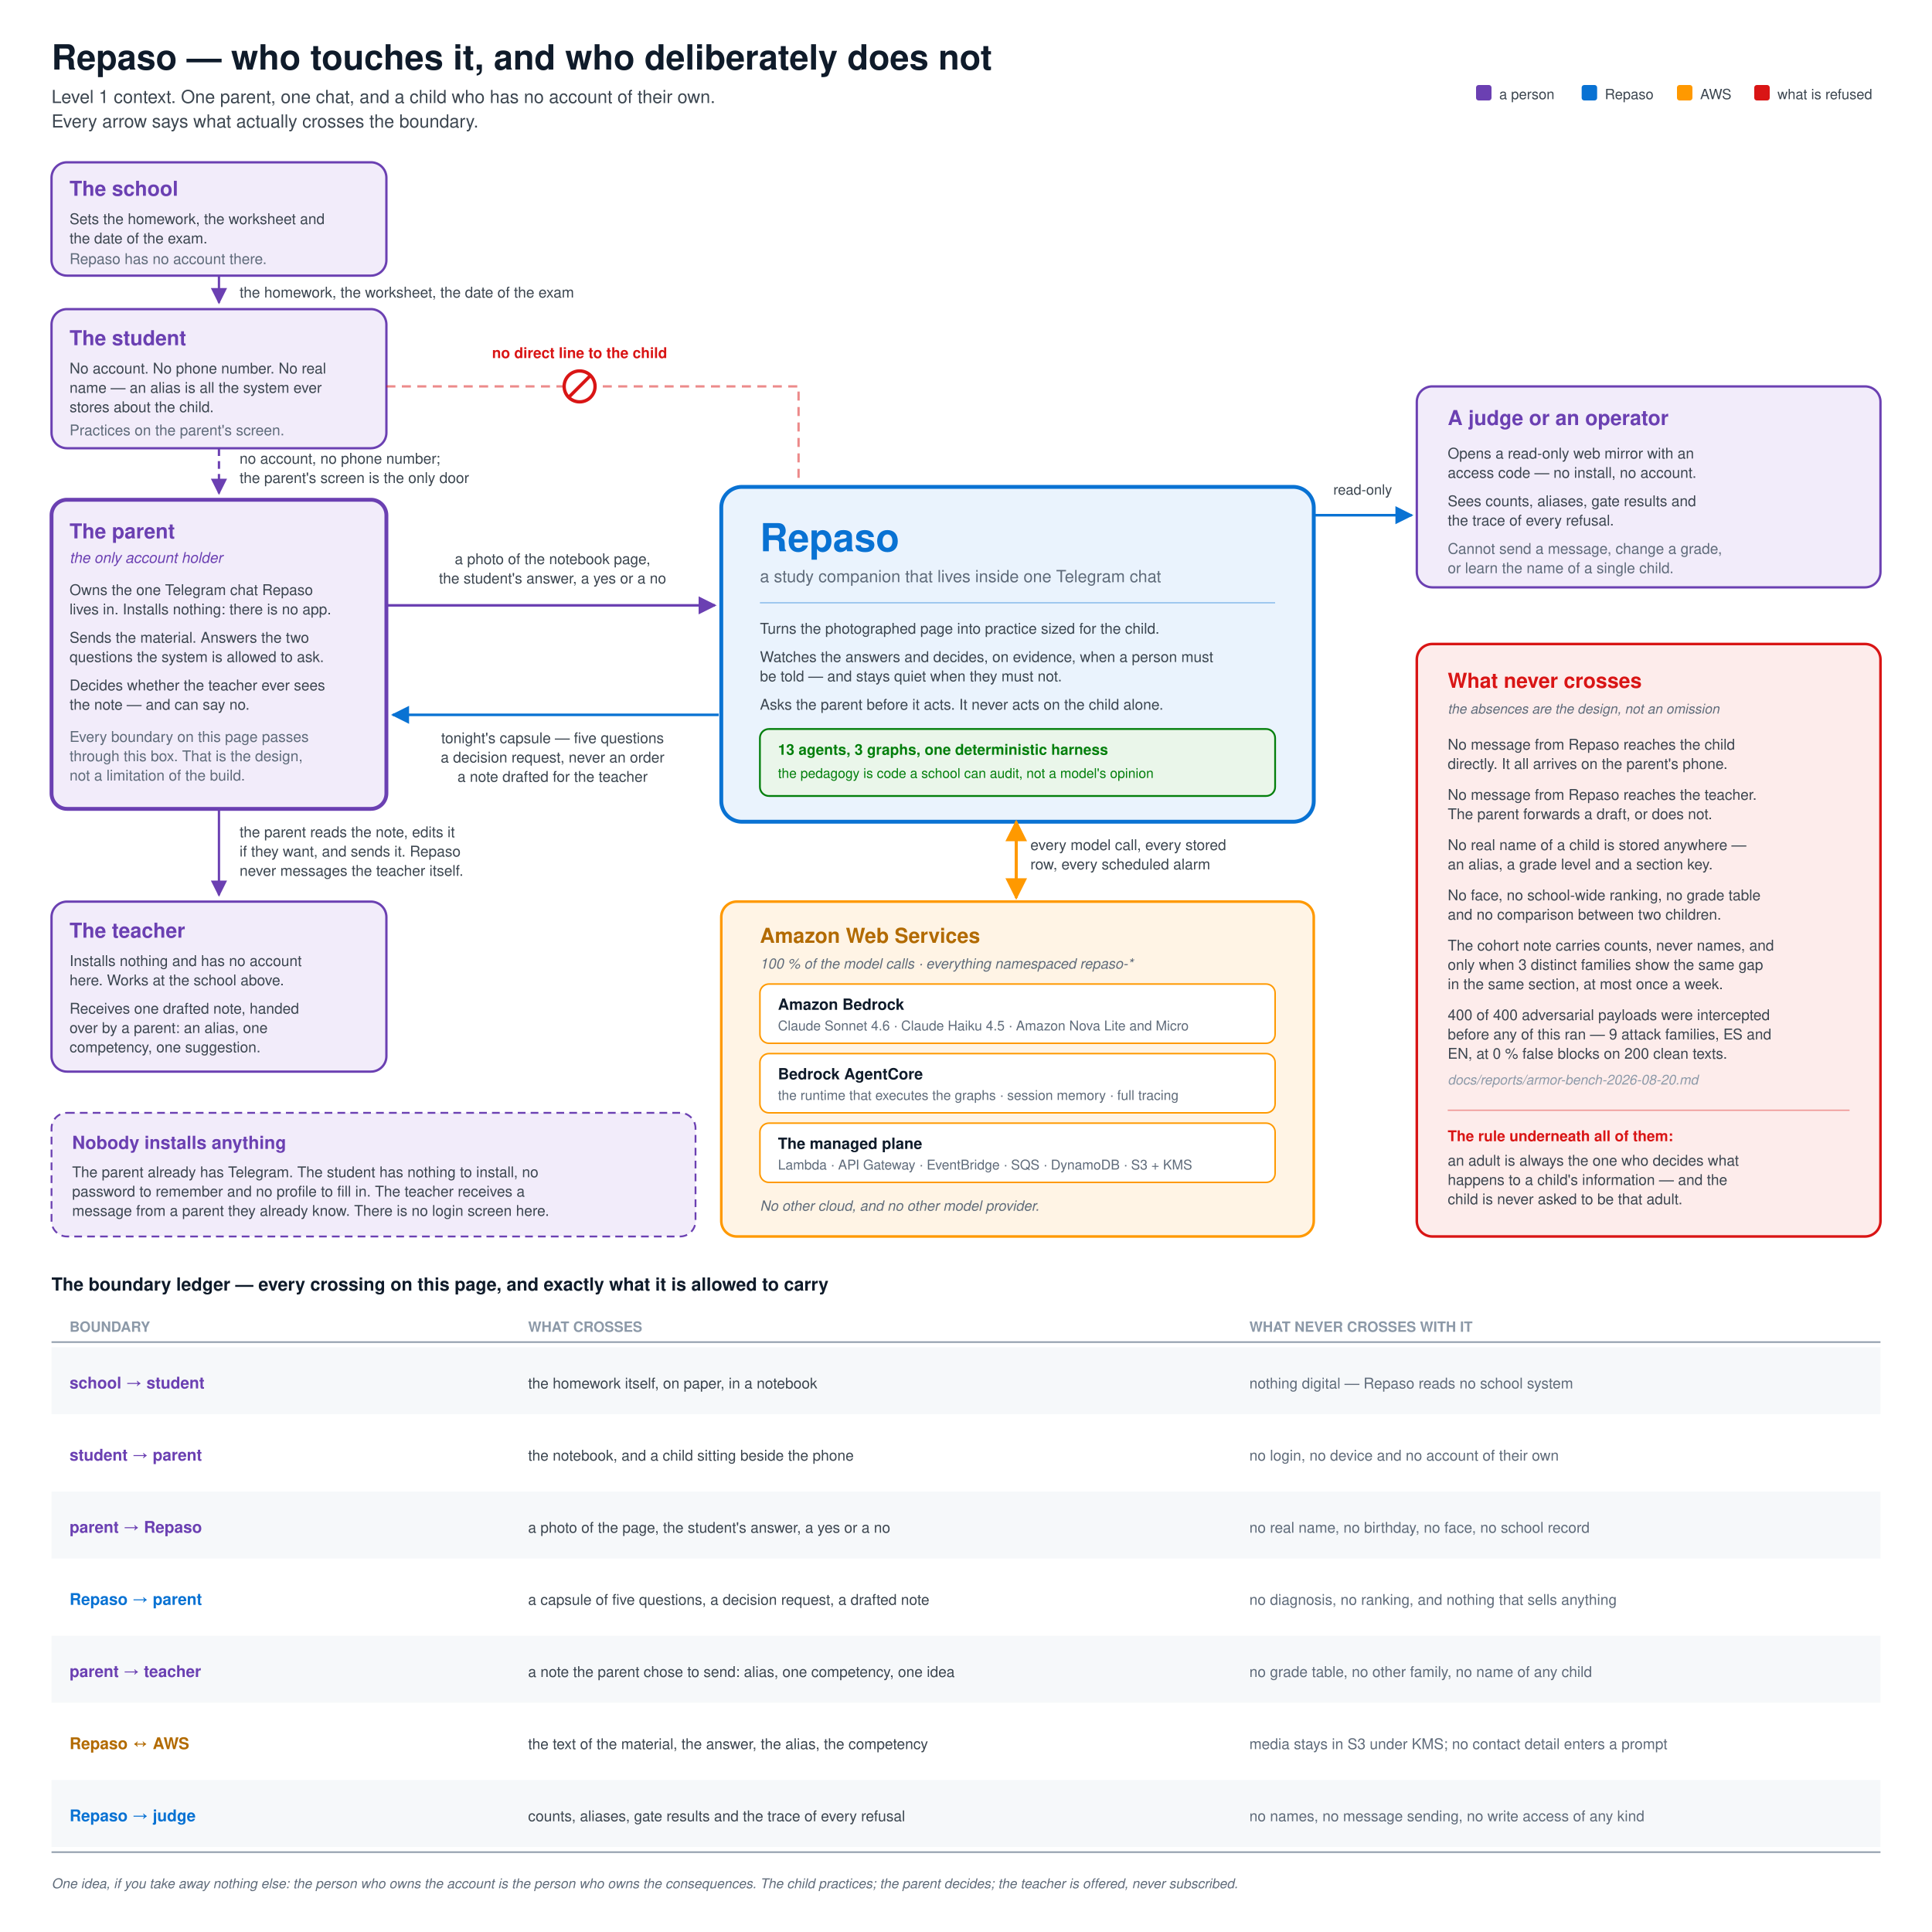
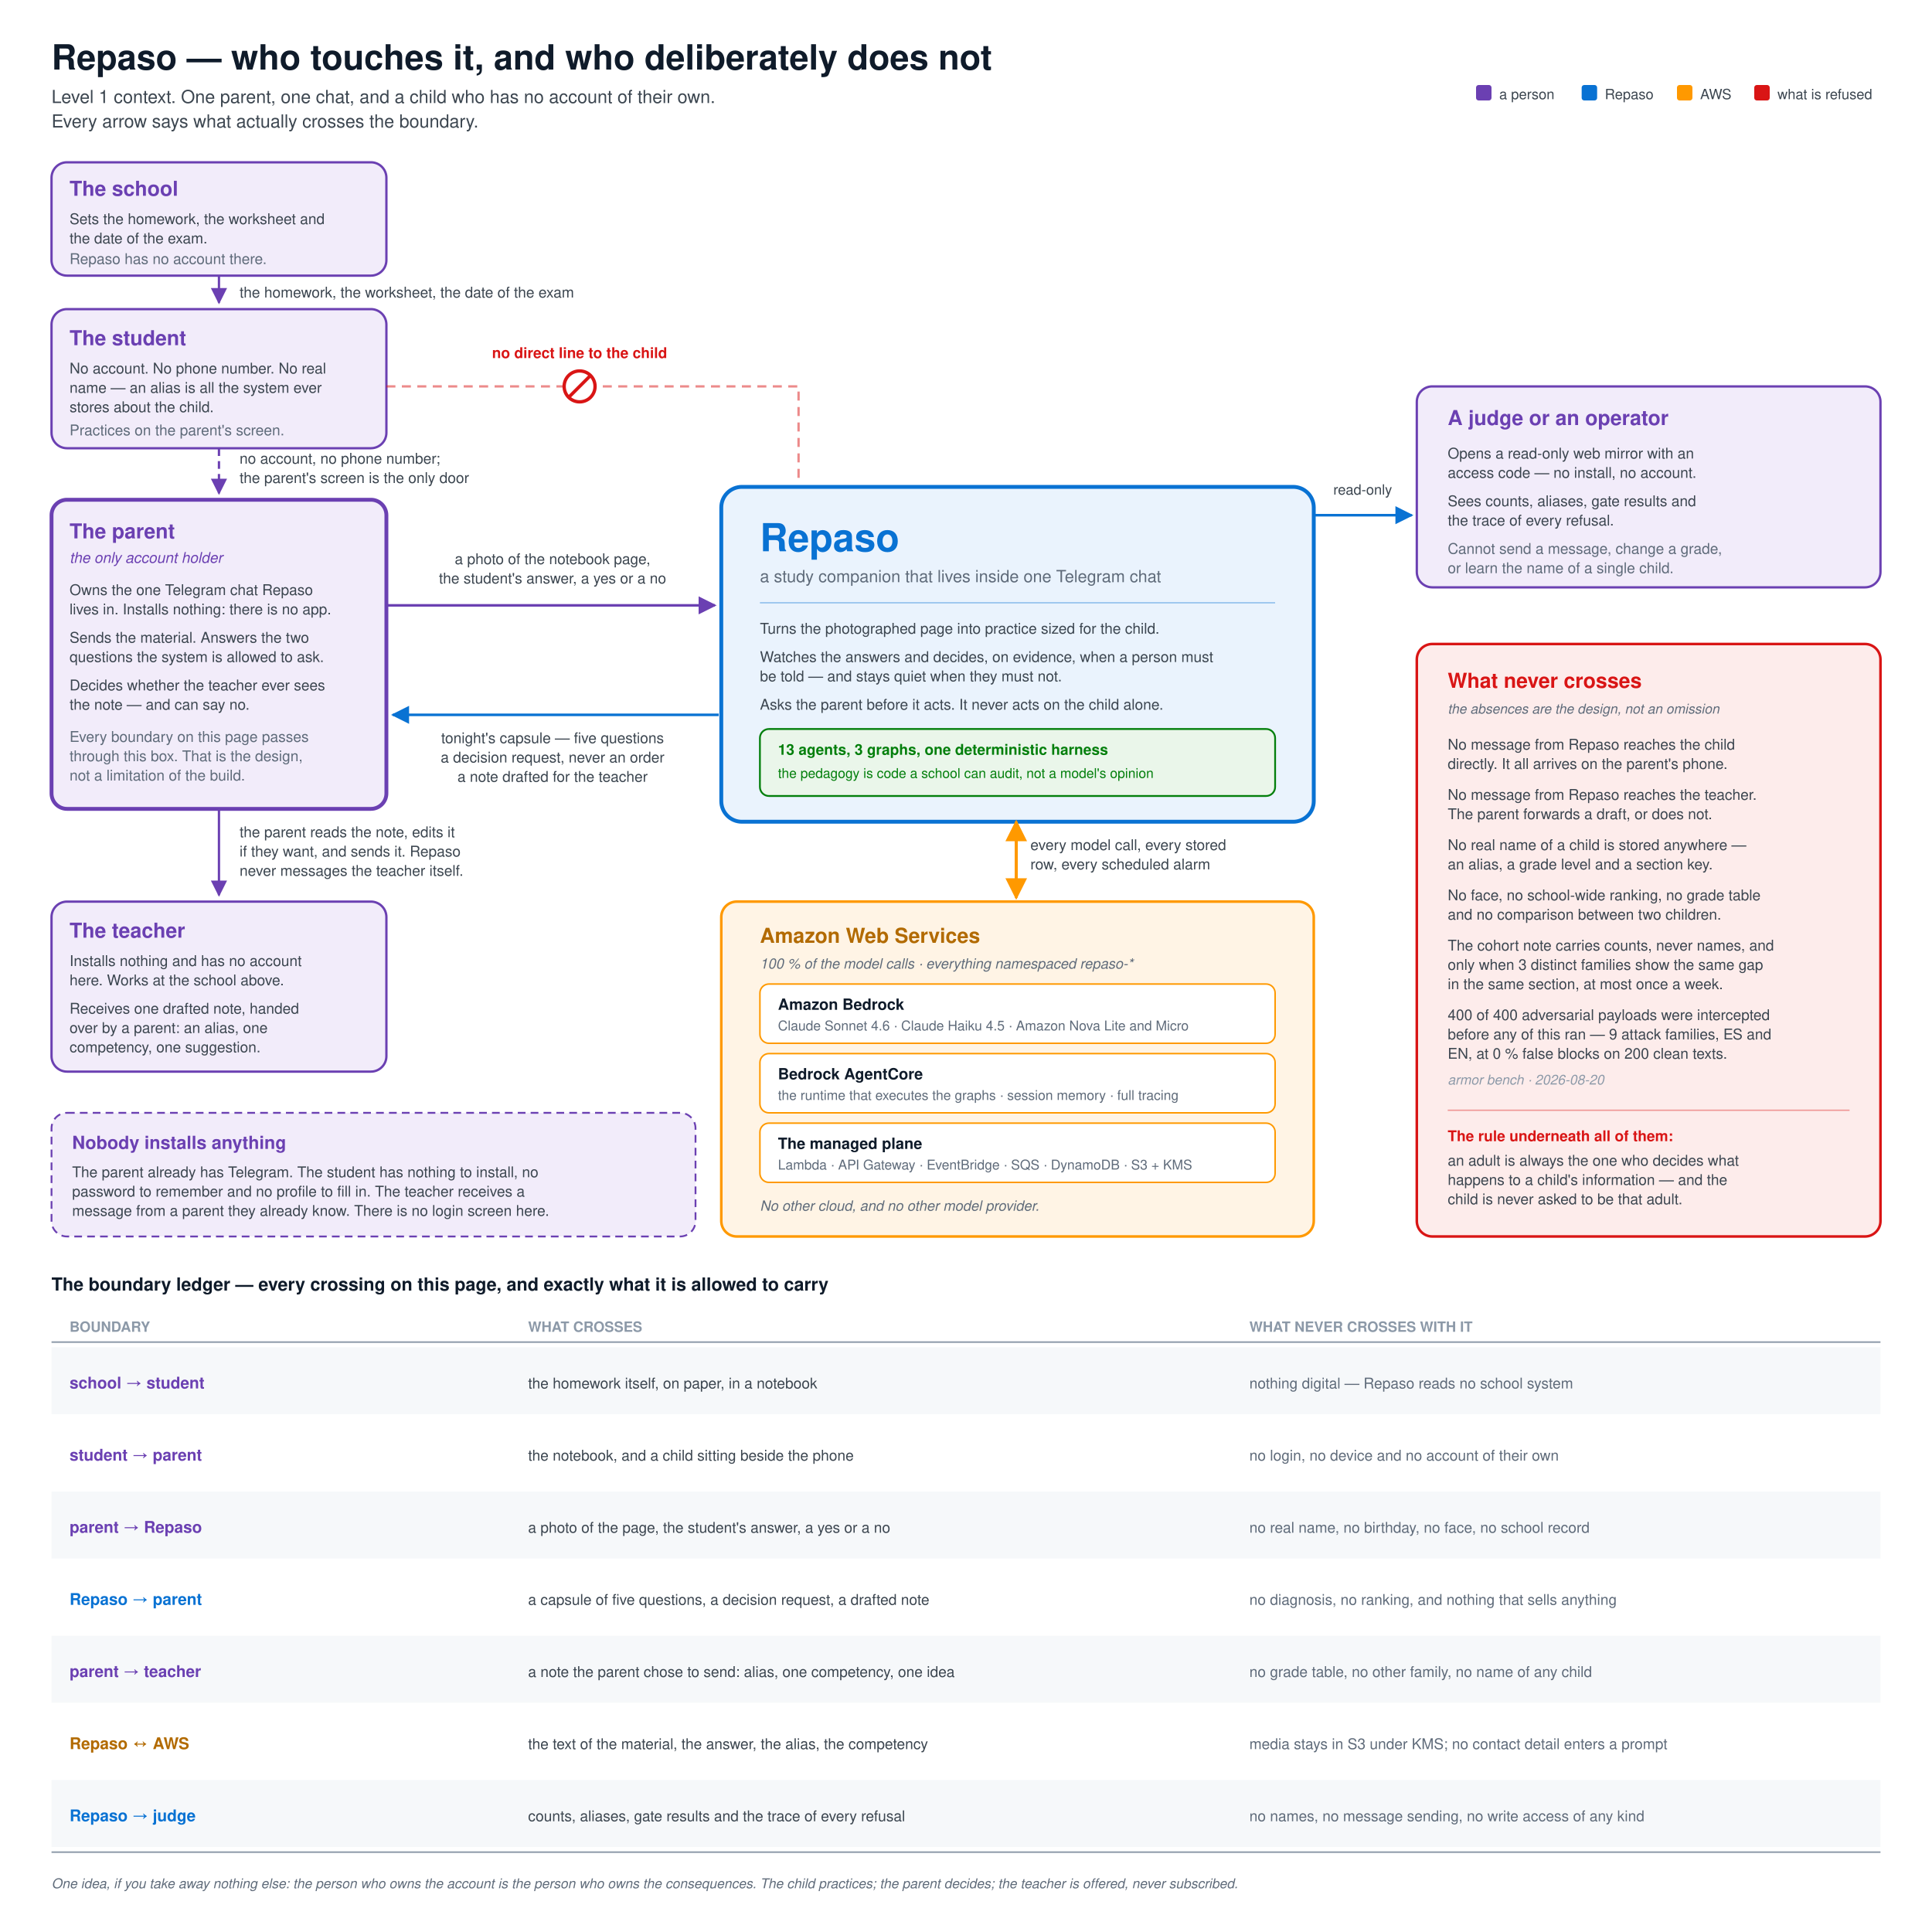
<svg xmlns="http://www.w3.org/2000/svg" width="1500" height="1500" viewBox="0 0 1500 1500" font-family="Helvetica Neue, Helvetica, Arial, sans-serif">
  <defs>
    <marker id="cPurple" viewBox="0 0 10 10" refX="9" refY="5" markerWidth="7" markerHeight="7" orient="auto-start-reverse">
      <path d="M0,0 L10,5 L0,10 z" fill="#6b40b2" />
    </marker>
    <marker id="cBlue" viewBox="0 0 10 10" refX="9" refY="5" markerWidth="7" markerHeight="7" orient="auto-start-reverse">
      <path d="M0,0 L10,5 L0,10 z" fill="#0972d3" />
    </marker>
    <marker id="cOrange" viewBox="0 0 10 10" refX="9" refY="5" markerWidth="7" markerHeight="7" orient="auto-start-reverse">
      <path d="M0,0 L10,5 L0,10 z" fill="#ff9900" />
    </marker>
  </defs>
  <rect x="0" y="0" width="1500" height="1500" fill="#ffffff" />
  <text x="40" y="54" font-size="27" font-weight="bold" fill="#0f1b2a">Repaso — who touches it, and who deliberately does not</text>
  <text x="40" y="80" font-size="14" fill="#3c4650">Level 1 context. One parent, one chat, and a child who has no account of their own.</text>
  <text x="40" y="99" font-size="14" fill="#3c4650">Every arrow says what actually crosses the boundary.</text>
  <rect x="1146" y="66" width="12" height="12" rx="2" fill="#6b40b2" />
  <text x="1164" y="77" font-size="11" fill="#3c4650">a person</text>
  <rect x="1228" y="66" width="12" height="12" rx="2" fill="#0972d3" />
  <text x="1246" y="77" font-size="11" fill="#3c4650">Repaso</text>
  <rect x="1302" y="66" width="12" height="12" rx="2" fill="#ff9900" />
  <text x="1320" y="77" font-size="11" fill="#3c4650">AWS</text>
  <rect x="1362" y="66" width="12" height="12" rx="2" fill="#d91515" />
  <text x="1380" y="77" font-size="11" fill="#3c4650">what is refused</text>
  <rect x="40" y="126" width="260" height="88" rx="12" fill="#f2ecfa" stroke="#6b40b2" stroke-width="1.8" />
  <text x="54" y="152" font-size="16" font-weight="bold" fill="#6b40b2">The school</text>
  <text x="54" y="174" font-size="11.5" fill="#3c4650">Sets the homework, the worksheet and</text>
  <text x="54" y="189" font-size="11.5" fill="#3c4650">the date of the exam.</text>
  <text x="54" y="205" font-size="11.5" fill="#5f6b7a">Repaso has no account there.</text>
  <path d="M170,214 L170,235" stroke="#6b40b2" stroke-width="1.8" marker-end="url(#cPurple)" />
  <text x="186" y="231" font-size="11.5" fill="#3c4650">the homework, the worksheet, the date of the exam</text>
  <rect x="40" y="240" width="260" height="108" rx="12" fill="#f2ecfa" stroke="#6b40b2" stroke-width="1.8" />
  <text x="54" y="268" font-size="16" font-weight="bold" fill="#6b40b2">The student</text>
  <text x="54" y="290" font-size="11.5" fill="#3c4650">No account. No phone number. No real</text>
  <text x="54" y="305" font-size="11.5" fill="#3c4650">name — an alias is all the system ever</text>
  <text x="54" y="320" font-size="11.5" fill="#3c4650">stores about the child.</text>
  <text x="54" y="338" font-size="11.5" fill="#5f6b7a">Practices on the parent's screen.</text>
  <path d="M170,348 L170,383" stroke="#6b40b2" stroke-width="1.8" stroke-dasharray="6 4" marker-end="url(#cPurple)" />
  <text x="186" y="360" font-size="11.5" fill="#3c4650">no account, no phone number;</text>
  <text x="186" y="375" font-size="11.5" fill="#3c4650">the parent's screen is the only door</text>
  <rect x="40" y="388" width="260" height="240" rx="12" fill="#f2ecfa" stroke="#6b40b2" stroke-width="3" />
  <text x="54" y="418" font-size="16" font-weight="bold" fill="#6b40b2">The parent</text>
  <text x="54" y="437" font-size="11.5" font-style="italic" fill="#6b40b2">the only account holder</text>
  <text x="54" y="462" font-size="11.5" fill="#3c4650">Owns the one Telegram chat Repaso</text>
  <text x="54" y="477" font-size="11.5" fill="#3c4650">lives in. Installs nothing: there is no app.</text>
  <text x="54" y="499" font-size="11.5" fill="#3c4650">Sends the material. Answers the two</text>
  <text x="54" y="514" font-size="11.5" fill="#3c4650">questions the system is allowed to ask.</text>
  <text x="54" y="536" font-size="11.5" fill="#3c4650">Decides whether the teacher ever sees</text>
  <text x="54" y="551" font-size="11.5" fill="#3c4650">the note — and can say no.</text>
  <text x="54" y="576" font-size="11.5" fill="#5f6b7a">Every boundary on this page passes</text>
  <text x="54" y="591" font-size="11.5" fill="#5f6b7a">through this box. That is the design,</text>
  <text x="54" y="606" font-size="11.5" fill="#5f6b7a">not a limitation of the build.</text>
  <path d="M300,470 L555,470" stroke="#6b40b2" stroke-width="2" marker-end="url(#cPurple)" />
  <text x="429" y="438" font-size="11.5" fill="#3c4650" text-anchor="middle">a photo of the notebook page,</text>
  <text x="429" y="453" font-size="11.5" fill="#3c4650" text-anchor="middle">the student's answer, a yes or a no</text>
  <path d="M558,555 L305,555" stroke="#0972d3" stroke-width="2" marker-end="url(#cBlue)" />
  <text x="429" y="577" font-size="11.5" fill="#3c4650" text-anchor="middle">tonight's capsule — five questions</text>
  <text x="429" y="592" font-size="11.5" fill="#3c4650" text-anchor="middle">a decision request, never an order</text>
  <text x="429" y="607" font-size="11.5" fill="#3c4650" text-anchor="middle">a note drafted for the teacher</text>
  <path d="M170,628 L170,695" stroke="#6b40b2" stroke-width="1.8" marker-end="url(#cPurple)" />
  <text x="186" y="650" font-size="11.5" fill="#3c4650">the parent reads the note, edits it</text>
  <text x="186" y="665" font-size="11.5" fill="#3c4650">if they want, and sends it. Repaso</text>
  <text x="186" y="680" font-size="11.5" fill="#3c4650">never messages the teacher itself.</text>
  <rect x="40" y="700" width="260" height="132" rx="12" fill="#f2ecfa" stroke="#6b40b2" stroke-width="1.8" />
  <text x="54" y="728" font-size="16" font-weight="bold" fill="#6b40b2">The teacher</text>
  <text x="54" y="750" font-size="11.5" fill="#3c4650">Installs nothing and has no account</text>
  <text x="54" y="765" font-size="11.5" fill="#3c4650">here. Works at the school above.</text>
  <text x="54" y="787" font-size="11.5" fill="#3c4650">Receives one drafted note, handed</text>
  <text x="54" y="802" font-size="11.5" fill="#3c4650">over by a parent: an alias, one</text>
  <text x="54" y="817" font-size="11.5" fill="#3c4650">competency, one suggestion.</text>
  <rect x="40" y="864" width="500" height="96" rx="12" fill="#f2ecfa" stroke="#6b40b2" stroke-width="1.4" stroke-dasharray="6 4" />
  <text x="56" y="892" font-size="14" font-weight="bold" fill="#6b40b2">Nobody installs anything</text>
  <text x="56" y="914" font-size="11.5" fill="#3c4650">The parent already has Telegram. The student has nothing to install, no</text>
  <text x="56" y="929" font-size="11.5" fill="#3c4650">password to remember and no profile to fill in. The teacher receives a</text>
  <text x="56" y="944" font-size="11.5" fill="#3c4650">message from a parent they already know. There is no login screen here.</text>
  <path d="M300,300 L620,300 L620,374" fill="none" stroke="#d91515" stroke-width="1.8" stroke-dasharray="7 5" opacity="0.5" />
  <text x="450" y="278" font-size="11.5" font-weight="bold" fill="#d91515" text-anchor="middle">no direct line to the child</text>
  <circle cx="450" cy="300" r="12" fill="#ffffff" stroke="#d91515" stroke-width="2.6" />
  <line x1="441.5" y1="308.5" x2="458.5" y2="291.5" stroke="#d91515" stroke-width="2.6" />
  <rect x="560" y="378" width="460" height="260" rx="16" fill="#eaf3fd" stroke="#0972d3" stroke-width="3" />
  <text x="590" y="428" font-size="30" font-weight="bold" fill="#0972d3">Repaso</text>
  <text x="590" y="452" font-size="13" fill="#5f6b7a">a study companion that lives inside one Telegram chat</text>
  <line x1="590" y1="468" x2="990" y2="468" stroke="#0972d3" stroke-width="1" opacity="0.4" />
  <text x="590" y="492" font-size="11.5" fill="#3c4650">Turns the photographed page into practice sized for the child.</text>
  <text x="590" y="514" font-size="11.5" fill="#3c4650">Watches the answers and decides, on evidence, when a person must</text>
  <text x="590" y="529" font-size="11.5" fill="#3c4650">be told — and stays quiet when they must not.</text>
  <text x="590" y="551" font-size="11.5" fill="#3c4650">Asks the parent before it acts. It never acts on the child alone.</text>
  <rect x="590" y="566" width="400" height="52" rx="7" fill="#eaf6ea" stroke="#037f0c" stroke-width="1.4" />
  <text x="604" y="586" font-size="11.5" font-weight="bold" fill="#037f0c">13 agents, 3 graphs, one deterministic harness</text>
  <text x="604" y="604" font-size="10.5" fill="#037f0c">the pedagogy is code a school can audit, not a model's opinion</text>
  <path d="M789,638 L789,697" stroke="#ff9900" stroke-width="2.4" marker-start="url(#cOrange)" marker-end="url(#cOrange)" />
  <text x="800" y="660" font-size="11.5" fill="#3c4650">every model call, every stored</text>
  <text x="800" y="675" font-size="11.5" fill="#3c4650">row, every scheduled alarm</text>
  <rect x="560" y="700" width="460" height="260" rx="12" fill="#fff4e5" stroke="#ff9900" stroke-width="2" />
  <text x="590" y="732" font-size="16" font-weight="bold" fill="#b26a00">Amazon Web Services</text>
  <text x="590" y="752" font-size="11" font-style="italic" fill="#5f6b7a">100 % of the model calls · everything namespaced repaso-*</text>
  <rect x="590" y="764" width="400" height="46" rx="7" fill="#ffffff" stroke="#ff9900" stroke-width="1.2" />
  <text x="604" y="784" font-size="12" font-weight="bold" fill="#0f1b2a">Amazon Bedrock</text>
  <text x="604" y="800" font-size="10.5" fill="#5f6b7a">Claude Sonnet 4.6 · Claude Haiku 4.5 · Amazon Nova Lite and Micro</text>
  <rect x="590" y="818" width="400" height="46" rx="7" fill="#ffffff" stroke="#ff9900" stroke-width="1.2" />
  <text x="604" y="838" font-size="12" font-weight="bold" fill="#0f1b2a">Bedrock AgentCore</text>
  <text x="604" y="854" font-size="10.5" fill="#5f6b7a">the runtime that executes the graphs · session memory · full tracing</text>
  <rect x="590" y="872" width="400" height="46" rx="7" fill="#ffffff" stroke="#ff9900" stroke-width="1.2" />
  <text x="604" y="892" font-size="12" font-weight="bold" fill="#0f1b2a">The managed plane</text>
  <text x="604" y="908" font-size="10.5" fill="#5f6b7a">Lambda · API Gateway · EventBridge · SQS · DynamoDB · S3 + KMS</text>
  <text x="590" y="940" font-size="11" font-style="italic" fill="#5f6b7a">No other cloud, and no other model provider.</text>
  <path d="M1020,400 L1096,400" stroke="#0972d3" stroke-width="2" marker-end="url(#cBlue)" />
  <text x="1058" y="384" font-size="11" fill="#3c4650" text-anchor="middle">read-only</text>
  <rect x="1100" y="300" width="360" height="156" rx="12" fill="#f2ecfa" stroke="#6b40b2" stroke-width="1.8" />
  <text x="1124" y="330" font-size="16" font-weight="bold" fill="#6b40b2">A judge or an operator</text>
  <text x="1124" y="356" font-size="11.5" fill="#3c4650">Opens a read-only web mirror with an</text>
  <text x="1124" y="371" font-size="11.5" fill="#3c4650">access code — no install, no account.</text>
  <text x="1124" y="393" font-size="11.5" fill="#3c4650">Sees counts, aliases, gate results and</text>
  <text x="1124" y="408" font-size="11.5" fill="#3c4650">the trace of every refusal.</text>
  <text x="1124" y="430" font-size="11.5" fill="#5f6b7a">Cannot send a message, change a grade,</text>
  <text x="1124" y="445" font-size="11.5" fill="#5f6b7a">or learn the name of a single child.</text>
  <rect x="1100" y="500" width="360" height="460" rx="12" fill="#fdeceb" stroke="#d91515" stroke-width="2" />
  <text x="1124" y="534" font-size="16" font-weight="bold" fill="#d91515">What never crosses</text>
  <text x="1124" y="554" font-size="10.5" font-style="italic" fill="#5f6b7a">the absences are the design, not an omission</text>
  <text x="1124" y="582" font-size="11.5" fill="#3c4650">No message from Repaso reaches the child</text>
  <text x="1124" y="597" font-size="11.5" fill="#3c4650">directly. It all arrives on the parent's phone.</text>
  <text x="1124" y="621" font-size="11.5" fill="#3c4650">No message from Repaso reaches the teacher.</text>
  <text x="1124" y="636" font-size="11.5" fill="#3c4650">The parent forwards a draft, or does not.</text>
  <text x="1124" y="660" font-size="11.5" fill="#3c4650">No real name of a child is stored anywhere —</text>
  <text x="1124" y="675" font-size="11.5" fill="#3c4650">an alias, a grade level and a section key.</text>
  <text x="1124" y="699" font-size="11.5" fill="#3c4650">No face, no school-wide ranking, no grade table</text>
  <text x="1124" y="714" font-size="11.5" fill="#3c4650">and no comparison between two children.</text>
  <text x="1124" y="738" font-size="11.5" fill="#3c4650">The cohort note carries counts, never names, and</text>
  <text x="1124" y="753" font-size="11.5" fill="#3c4650">only when 3 distinct families show the same gap</text>
  <text x="1124" y="768" font-size="11.5" fill="#3c4650">in the same section, at most once a week.</text>
  <text x="1124" y="792" font-size="11.5" fill="#3c4650">400 of 400 adversarial payloads were intercepted</text>
  <text x="1124" y="807" font-size="11.5" fill="#3c4650">before any of this ran — 9 attack families, ES and</text>
  <text x="1124" y="822" font-size="11.5" fill="#3c4650">EN, at 0 % false blocks on 200 clean texts.</text>
-   <text x="1124" y="842" font-size="10.5" font-style="italic" fill="#8c99a8">docs/reports/armor-bench-2026-08-20.md</text>
+   <text x="1124" y="842" font-size="10.5" font-style="italic" fill="#8c99a8">armor bench · 2026-08-20</text>
  <line x1="1124" y1="862" x2="1436" y2="862" stroke="#d91515" stroke-width="1" opacity="0.4" />
  <text x="1124" y="886" font-size="11.5" font-weight="bold" fill="#d91515">The rule underneath all of them:</text>
  <text x="1124" y="905" font-size="11.5" fill="#3c4650">an adult is always the one who decides what</text>
  <text x="1124" y="920" font-size="11.5" fill="#3c4650">happens to a child's information — and the</text>
  <text x="1124" y="935" font-size="11.5" fill="#3c4650">child is never asked to be that adult.</text>
  <text x="40" y="1002" font-size="14" font-weight="bold" fill="#0f1b2a">The boundary ledger — every crossing on this page, and exactly what it is allowed to carry</text>
  <text x="54" y="1034" font-size="11" font-weight="bold" fill="#8c99a8">BOUNDARY</text>
  <text x="410" y="1034" font-size="11" font-weight="bold" fill="#8c99a8">WHAT CROSSES</text>
  <text x="970" y="1034" font-size="11" font-weight="bold" fill="#8c99a8">WHAT NEVER CROSSES WITH IT</text>
  <line x1="40" y1="1042" x2="1460" y2="1042" stroke="#8c99a8" stroke-width="1.2" />
  <rect x="40" y="1046" width="1420" height="52" fill="#f6f8fa" />
  <text x="54" y="1078" font-size="12.5" font-weight="bold" fill="#6b40b2">school → student</text>
  <text x="410" y="1078" font-size="11.5" fill="#3c4650">the homework itself, on paper, in a notebook</text>
  <text x="970" y="1078" font-size="11.5" fill="#5f6b7a">nothing digital — Repaso reads no school system</text>
  <text x="54" y="1134" font-size="12.5" font-weight="bold" fill="#6b40b2">student → parent</text>
  <text x="410" y="1134" font-size="11.5" fill="#3c4650">the notebook, and a child sitting beside the phone</text>
  <text x="970" y="1134" font-size="11.5" fill="#5f6b7a">no login, no device and no account of their own</text>
  <rect x="40" y="1158" width="1420" height="52" fill="#f6f8fa" />
  <text x="54" y="1190" font-size="12.5" font-weight="bold" fill="#6b40b2">parent → Repaso</text>
  <text x="410" y="1190" font-size="11.5" fill="#3c4650">a photo of the page, the student's answer, a yes or a no</text>
  <text x="970" y="1190" font-size="11.5" fill="#5f6b7a">no real name, no birthday, no face, no school record</text>
  <text x="54" y="1246" font-size="12.5" font-weight="bold" fill="#0972d3">Repaso → parent</text>
  <text x="410" y="1246" font-size="11.5" fill="#3c4650">a capsule of five questions, a decision request, a drafted note</text>
  <text x="970" y="1246" font-size="11.5" fill="#5f6b7a">no diagnosis, no ranking, and nothing that sells anything</text>
  <rect x="40" y="1270" width="1420" height="52" fill="#f6f8fa" />
  <text x="54" y="1302" font-size="12.5" font-weight="bold" fill="#6b40b2">parent → teacher</text>
  <text x="410" y="1302" font-size="11.5" fill="#3c4650">a note the parent chose to send: alias, one competency, one idea</text>
  <text x="970" y="1302" font-size="11.5" fill="#5f6b7a">no grade table, no other family, no name of any child</text>
  <text x="54" y="1358" font-size="12.5" font-weight="bold" fill="#b26a00">Repaso ↔ AWS</text>
  <text x="410" y="1358" font-size="11.5" fill="#3c4650">the text of the material, the answer, the alias, the competency</text>
  <text x="970" y="1358" font-size="11.5" fill="#5f6b7a">media stays in S3 under KMS; no contact detail enters a prompt</text>
  <rect x="40" y="1382" width="1420" height="52" fill="#f6f8fa" />
  <text x="54" y="1414" font-size="12.5" font-weight="bold" fill="#0972d3">Repaso → judge</text>
  <text x="410" y="1414" font-size="11.5" fill="#3c4650">counts, aliases, gate results and the trace of every refusal</text>
  <text x="970" y="1414" font-size="11.5" fill="#5f6b7a">no names, no message sending, no write access of any kind</text>
  <line x1="40" y1="1438" x2="1460" y2="1438" stroke="#8c99a8" stroke-width="1.2" />
  <text x="40" y="1466" font-size="10.5" font-style="italic" fill="#5f6b7a">One idea, if you take away nothing else: the person who owns the account is the person who owns the consequences. The child practices; the parent decides; the teacher is offered, never subscribed.</text>
</svg>
